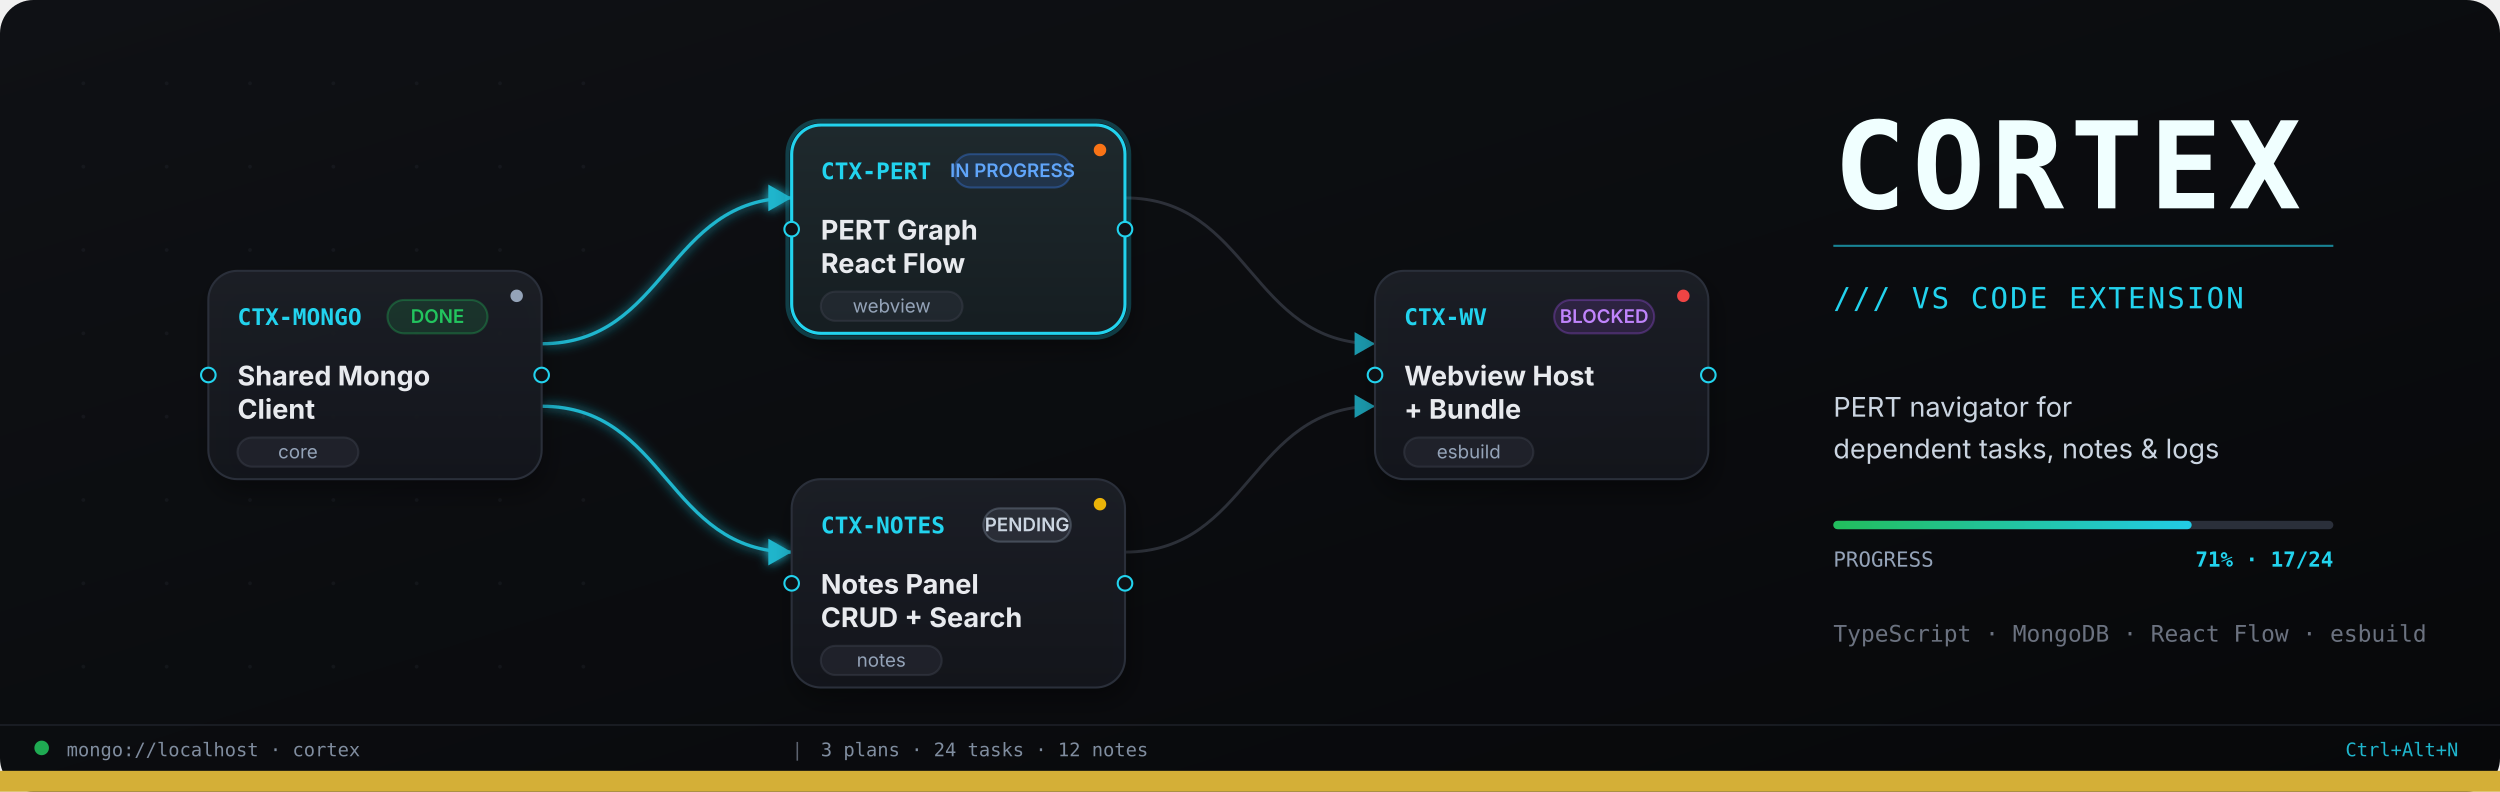
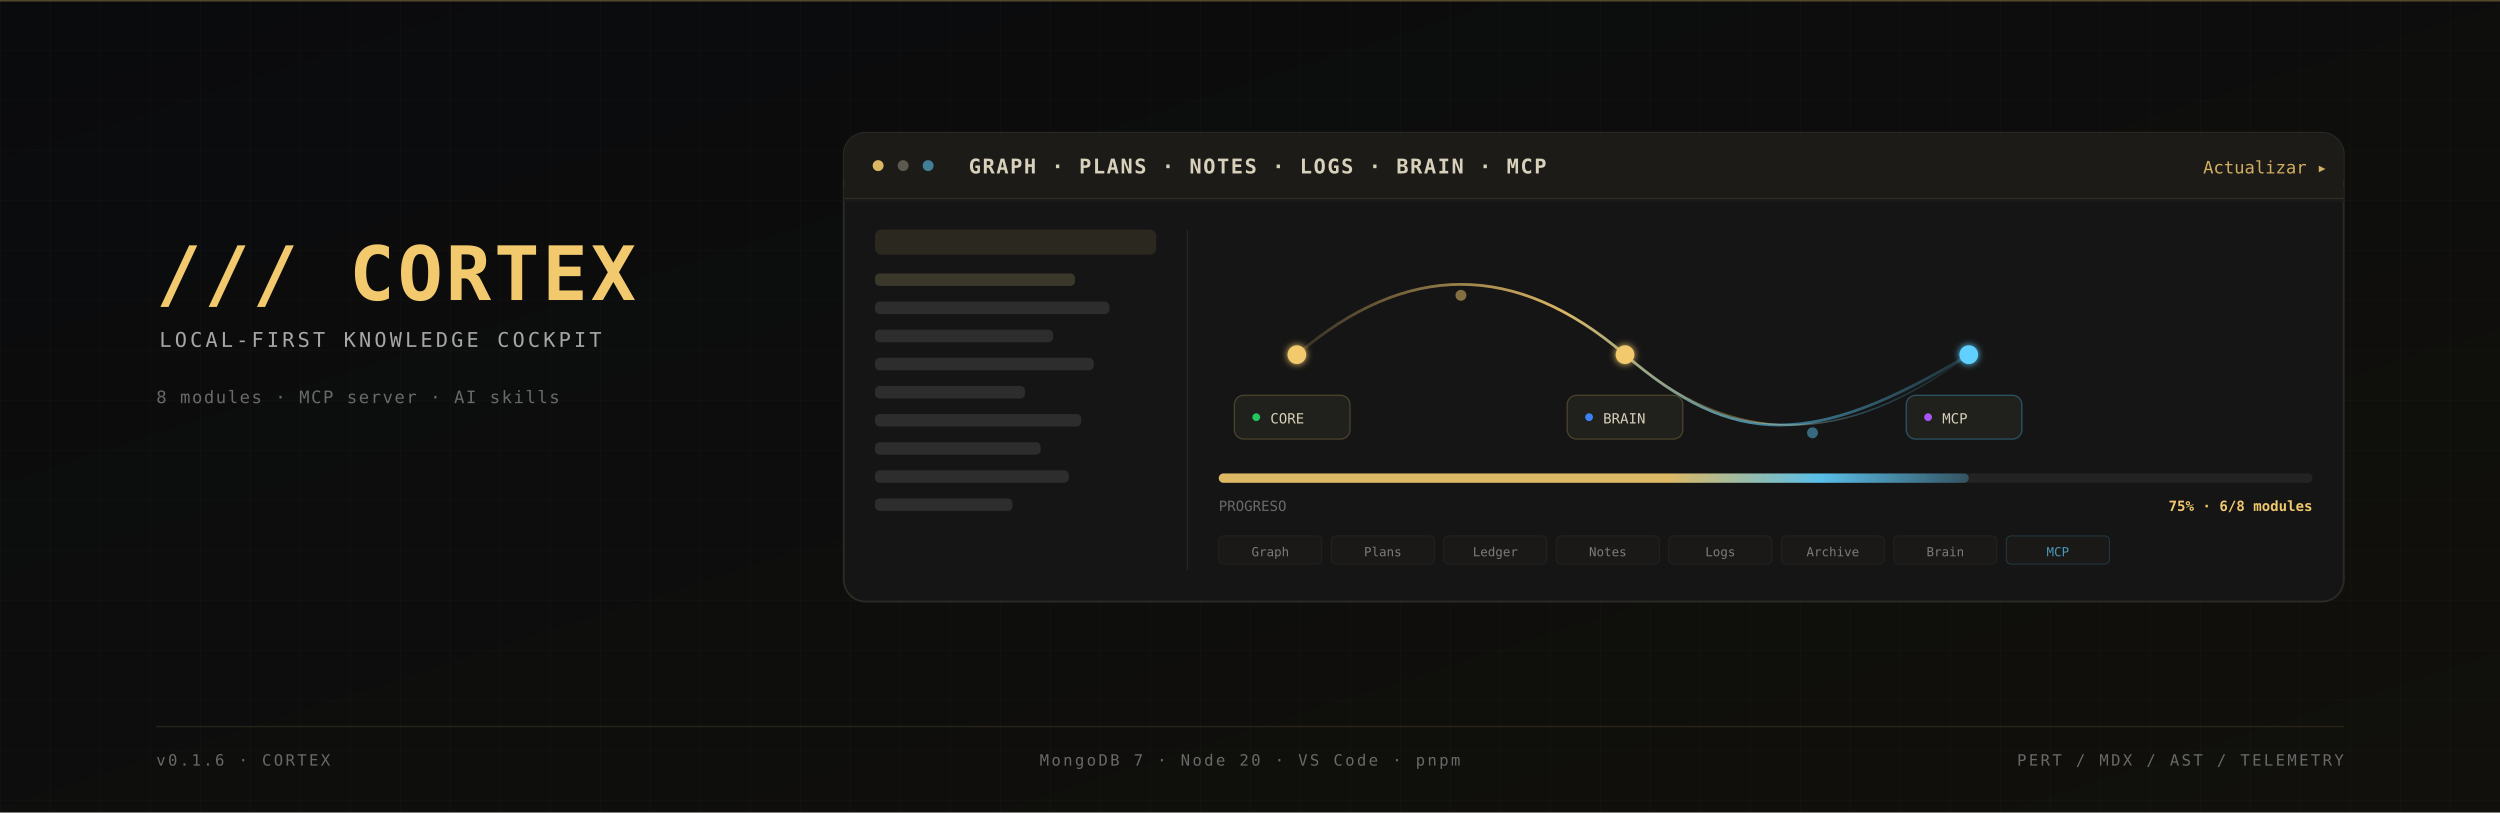
- <svg xmlns="http://www.w3.org/2000/svg" width="1200" height="380" viewBox="0 0 1200 380" fill="none">
+ <svg xmlns="http://www.w3.org/2000/svg" width="1600" height="520" viewBox="0 0 1600 520" role="img" aria-labelledby="title desc">
  <defs>
-     <linearGradient id="bgGrad" x1="0%" y1="0%" x2="100%" y2="100%">
-       <stop offset="0%" stop-color="#0f1115" />
-       <stop offset="100%" stop-color="#07080a" />
+     <linearGradient id="bg" x1="0" y1="0" x2="1" y2="1">
+       <stop offset="0" stop-color="#0a0b0d" />
+       <stop offset="1" stop-color="#11100c" />
    </linearGradient>
-     <linearGradient id="cardGrad" x1="0%" y1="0%" x2="0%" y2="100%">
-       <stop offset="0%" stop-color="#1c1f26" stop-opacity="0.95" />
-       <stop offset="100%" stop-color="#14161c" stop-opacity="0.95" />
+     <linearGradient id="line" x1="0" y1="0" x2="1" y2="0">
+       <stop offset="0" stop-color="#f2c96d" stop-opacity="0.15" />
+       <stop offset="0.4" stop-color="#f2c96d" stop-opacity="0.9" />
+       <stop offset="0.7" stop-color="#5fd0ff" stop-opacity="0.6" />
+       <stop offset="1" stop-color="#5fd0ff" stop-opacity="0.15" />
    </linearGradient>
-     <linearGradient id="cardGradActive" x1="0%" y1="0%" x2="0%" y2="100%">
-       <stop offset="0%" stop-color="#1f2a2e" stop-opacity="0.98" />
-       <stop offset="100%" stop-color="#161e22" stop-opacity="0.98" />
+     <linearGradient id="barFill" x1="0" y1="0" x2="1" y2="0">
+       <stop offset="0" stop-color="#f2c96d" />
+       <stop offset="0.6" stop-color="#f2c96d" />
+       <stop offset="0.8" stop-color="#5fd0ff" />
+       <stop offset="1" stop-color="#5fd0ff" stop-opacity="0.3" />
    </linearGradient>
-     <linearGradient id="progressFill" x1="0%" y1="0%" x2="100%" y2="0%">
-       <stop offset="0%" stop-color="#22c55e" />
-       <stop offset="100%" stop-color="#22d3ee" />
-     </linearGradient>
-     <filter id="edgeGlow" x="-50%" y="-50%" width="200%" height="200%">
+     <filter id="glow" x="-50%" y="-50%" width="200%" height="200%">
      <feGaussianBlur stdDeviation="2.5" result="blur" />
      <feMerge>
        <feMergeNode in="blur" />
        <feMergeNode in="SourceGraphic" />
      </feMerge>
    </filter>
-     <filter id="cardShadow" x="-20%" y="-20%" width="140%" height="140%">
-       <feGaussianBlur stdDeviation="6" />
-     </filter>
-     <marker id="arrowCyan" markerWidth="8" markerHeight="8" refX="7" refY="4" orient="auto">
-       <path d="M0,0 L0,8 L7,4 z" fill="#22d3ee" />
-     </marker>
+     <pattern id="grid" width="32" height="32" patternUnits="userSpaceOnUse">
+       <path d="M 32 0 L 0 0 0 32" fill="none" stroke="#ffffff" stroke-opacity="0.02" stroke-width="1" />
+     </pattern>
  </defs>
-   <rect width="1200" height="380" rx="16" fill="url(#bgGrad)" />
-   <g opacity="0.18">
-     <circle cx="40" cy="40" r="0.9" fill="#3a3f4a" />
-     <circle cx="80" cy="40" r="0.9" fill="#3a3f4a" />
-     <circle cx="120" cy="40" r="0.9" fill="#3a3f4a" />
-     <circle cx="160" cy="40" r="0.9" fill="#3a3f4a" />
-     <circle cx="200" cy="40" r="0.9" fill="#3a3f4a" />
-     <circle cx="240" cy="40" r="0.9" fill="#3a3f4a" />
-     <circle cx="280" cy="40" r="0.9" fill="#3a3f4a" />
-     <circle cx="40" cy="80" r="0.9" fill="#3a3f4a" />
-     <circle cx="80" cy="80" r="0.9" fill="#3a3f4a" />
-     <circle cx="120" cy="80" r="0.9" fill="#3a3f4a" />
-     <circle cx="160" cy="80" r="0.9" fill="#3a3f4a" />
-     <circle cx="200" cy="80" r="0.9" fill="#3a3f4a" />
-     <circle cx="240" cy="80" r="0.9" fill="#3a3f4a" />
-     <circle cx="280" cy="80" r="0.9" fill="#3a3f4a" />
-     <circle cx="40" cy="120" r="0.9" fill="#3a3f4a" />
-     <circle cx="80" cy="120" r="0.9" fill="#3a3f4a" />
-     <circle cx="120" cy="120" r="0.9" fill="#3a3f4a" />
-     <circle cx="160" cy="120" r="0.9" fill="#3a3f4a" />
-     <circle cx="200" cy="120" r="0.9" fill="#3a3f4a" />
-     <circle cx="240" cy="120" r="0.9" fill="#3a3f4a" />
-     <circle cx="280" cy="120" r="0.9" fill="#3a3f4a" />
-     <circle cx="40" cy="160" r="0.9" fill="#3a3f4a" />
-     <circle cx="80" cy="160" r="0.9" fill="#3a3f4a" />
-     <circle cx="120" cy="160" r="0.9" fill="#3a3f4a" />
-     <circle cx="160" cy="160" r="0.9" fill="#3a3f4a" />
-     <circle cx="200" cy="160" r="0.9" fill="#3a3f4a" />
-     <circle cx="240" cy="160" r="0.9" fill="#3a3f4a" />
-     <circle cx="280" cy="160" r="0.9" fill="#3a3f4a" />
-     <circle cx="40" cy="200" r="0.9" fill="#3a3f4a" />
-     <circle cx="80" cy="200" r="0.9" fill="#3a3f4a" />
-     <circle cx="120" cy="200" r="0.9" fill="#3a3f4a" />
-     <circle cx="160" cy="200" r="0.9" fill="#3a3f4a" />
-     <circle cx="200" cy="200" r="0.9" fill="#3a3f4a" />
-     <circle cx="240" cy="200" r="0.9" fill="#3a3f4a" />
-     <circle cx="280" cy="200" r="0.9" fill="#3a3f4a" />
-     <circle cx="40" cy="240" r="0.9" fill="#3a3f4a" />
-     <circle cx="80" cy="240" r="0.9" fill="#3a3f4a" />
-     <circle cx="120" cy="240" r="0.9" fill="#3a3f4a" />
-     <circle cx="160" cy="240" r="0.9" fill="#3a3f4a" />
-     <circle cx="200" cy="240" r="0.9" fill="#3a3f4a" />
-     <circle cx="240" cy="240" r="0.9" fill="#3a3f4a" />
-     <circle cx="280" cy="240" r="0.9" fill="#3a3f4a" />
-     <circle cx="40" cy="280" r="0.9" fill="#3a3f4a" />
-     <circle cx="80" cy="280" r="0.9" fill="#3a3f4a" />
-     <circle cx="120" cy="280" r="0.9" fill="#3a3f4a" />
-     <circle cx="160" cy="280" r="0.9" fill="#3a3f4a" />
-     <circle cx="200" cy="280" r="0.9" fill="#3a3f4a" />
-     <circle cx="240" cy="280" r="0.9" fill="#3a3f4a" />
-     <circle cx="280" cy="280" r="0.9" fill="#3a3f4a" />
-     <circle cx="40" cy="320" r="0.9" fill="#3a3f4a" />
-     <circle cx="80" cy="320" r="0.9" fill="#3a3f4a" />
-     <circle cx="120" cy="320" r="0.9" fill="#3a3f4a" />
-     <circle cx="160" cy="320" r="0.9" fill="#3a3f4a" />
-     <circle cx="200" cy="320" r="0.9" fill="#3a3f4a" />
-     <circle cx="240" cy="320" r="0.9" fill="#3a3f4a" />
-     <circle cx="280" cy="320" r="0.9" fill="#3a3f4a" />
+   <rect width="1600" height="520" rx="0" fill="url(#bg)" />
+   <rect width="1600" height="520" fill="url(#grid)" />
+   <rect x="0" y="0" width="1600" height="1" fill="#f2c96d" opacity="0.3" />
+   <g transform="translate(100 110)">
+     <text x="0" y="82" fill="#f2c96d" font-family="Cascadia Mono, Consolas, monospace" font-size="48" font-weight="800" letter-spacing="2">/// CORTEX</text>
+     <text x="2" y="112" fill="#a7a7a7" font-family="Cascadia Mono, Consolas, monospace" font-size="13" letter-spacing="2">LOCAL-FIRST KNOWLEDGE COCKPIT</text>
+     <text x="0" y="148" fill="#696969" font-family="Cascadia Mono, Consolas, monospace" font-size="11" letter-spacing="1">8 modules · MCP server · AI skills</text>
  </g>
-   <path d="M0 370 L1200 370 L1200 380 L0 380 Z" fill="#D4AF37" />
-   <path d="M260 165 C 320 165, 320 95, 380 95" stroke="#22d3ee" stroke-width="1.6" fill="none" opacity="0.85" filter="url(#edgeGlow)" marker-end="url(#arrowCyan)" />
-   <path d="M260 195 C 320 195, 320 265, 380 265" stroke="#22d3ee" stroke-width="1.6" fill="none" opacity="0.85" filter="url(#edgeGlow)" marker-end="url(#arrowCyan)" />
-   <path d="M540 95 C 600 95, 600 165, 660 165" stroke="#3a3f4a" stroke-width="1.4" fill="none" opacity="0.7" marker-end="url(#arrowCyan)" />
-   <path d="M540 265 C 600 265, 600 195, 660 195" stroke="#3a3f4a" stroke-width="1.4" fill="none" opacity="0.7" marker-end="url(#arrowCyan)" />
-   <g transform="translate(100, 130)">
-     <rect x="2" y="6" width="160" height="100" rx="14" fill="#000" opacity="0.35" filter="url(#cardShadow)" />
-     <rect width="160" height="100" rx="14" fill="url(#cardGrad)" stroke="#2a2f3a" stroke-width="1" />
-     <circle cx="0" cy="50" r="3.5" fill="#0f1115" stroke="#22d3ee" stroke-width="1" />
-     <circle cx="160" cy="50" r="3.5" fill="#0f1115" stroke="#22d3ee" stroke-width="1" />
-     <circle cx="148" cy="12" r="3" fill="#94a3b8" />
-     <text x="14" y="26" font-family="JetBrains Mono, ui-monospace, monospace" font-size="11" fill="#22d3ee" font-weight="700">CTX-MONGO</text>
-     <rect x="86" y="14" width="48" height="16" rx="8" fill="#22c55e" fill-opacity="0.14" stroke="#22c55e" stroke-opacity="0.3" />
-     <text x="110" y="25" text-anchor="middle" font-family="Inter, system-ui, sans-serif" font-size="9" fill="#22c55e" font-weight="600">DONE</text>
-     <text x="14" y="55" font-family="Inter, system-ui, sans-serif" font-size="13" fill="#e8eaee" font-weight="700">Shared Mongo</text>
-     <text x="14" y="71" font-family="Inter, system-ui, sans-serif" font-size="13" fill="#e8eaee" font-weight="700">Client</text>
-     <rect x="14" y="80" width="58" height="14" rx="7" fill="#3a3f4a" fill-opacity="0.3" stroke="#3a3f4a" stroke-opacity="0.5" />
-     <text x="43" y="90" text-anchor="middle" font-family="Inter, system-ui, sans-serif" font-size="9" fill="#94a3b8">core</text>
+   <g transform="translate(540 85)">
+     <rect x="0" y="0" width="960" height="300" rx="14" fill="#151515" stroke="#2b2a25" stroke-width="1.2" />
+     <rect x="0" y="0" width="960" height="42" rx="14" fill="#1c1b18" />
+     <rect x="0" y="34" width="960" height="10" fill="#1c1b18" />
+     <path d="M0 42h960" stroke="#2f2b22" stroke-width="0.8" />
+     <circle cx="22" cy="21" r="3.5" fill="#f2c96d" opacity="0.9" />
+     <circle cx="38" cy="21" r="3.5" fill="#787466" opacity="0.7" />
+     <circle cx="54" cy="21" r="3.5" fill="#5fd0ff" opacity="0.55" />
+     <text x="80" y="26" fill="#d7d0ba" font-family="Cascadia Mono, Consolas, monospace" font-size="13" font-weight="700" letter-spacing="1">GRAPH · PLANS · NOTES · LOGS · BRAIN · MCP</text>
+     <text x="870" y="26" fill="#f2c96d" font-family="Cascadia Mono, Consolas, monospace" font-size="11" opacity="0.85">Actualizar ▸</text>
+     <g transform="translate(20 62)">
+       <rect x="0" y="0" width="180" height="16" rx="4" fill="#2b291f" />
+       <rect x="0" y="28" width="128" height="8" rx="3" fill="#3a372b" />
+       <rect x="0" y="46" width="150" height="8" rx="3" fill="#2d2d2d" />
+       <rect x="0" y="64" width="114" height="8" rx="3" fill="#2d2d2d" />
+       <rect x="0" y="82" width="140" height="8" rx="3" fill="#2d2d2d" />
+       <rect x="0" y="100" width="96" height="8" rx="3" fill="#2d2d2d" />
+       <rect x="0" y="118" width="132" height="8" rx="3" fill="#2d2d2d" />
+       <rect x="0" y="136" width="106" height="8" rx="3" fill="#2d2d2d" />
+       <rect x="0" y="154" width="124" height="8" rx="3" fill="#2d2d2d" />
+       <rect x="0" y="172" width="88" height="8" rx="3" fill="#2d2d2d" />
+     </g>
+     <line x1="220" y1="62" x2="220" y2="280" stroke="#262626" stroke-width="0.8" />
+     <g transform="translate(240 62)">
+       <path d="M50 80 C 120 20, 190 20, 260 80 S 380 140, 480 80" fill="none" stroke="url(#line)" stroke-width="1.8" stroke-linecap="round" />
+       <path d="M260 80 C 330 140, 400 140, 480 80" fill="none" stroke="url(#line)" stroke-width="1" stroke-linecap="round" opacity="0.45" />
+       <g filter="url(#glow)">
+         <circle cx="50" cy="80" r="6" fill="#f2c96d" />
+         <circle cx="260" cy="80" r="6" fill="#f2c96d" />
+         <circle cx="480" cy="80" r="6" fill="#5fd0ff" />
+       </g>
+       <circle cx="155" cy="42" r="3.5" fill="#f2c96d" opacity="0.5" />
+       <circle cx="380" cy="130" r="3.5" fill="#5fd0ff" opacity="0.45" />
+       <rect x="10" y="106" width="74" height="28" rx="6" fill="#20201d" stroke="#4b432b" stroke-width="0.8" />
+       <circle cx="24" cy="120" r="2.5" fill="#22c55e" />
+       <text x="33" y="124" fill="#d7d0ba" font-family="Cascadia Mono, Consolas, monospace" font-size="9">CORE</text>
+       <rect x="223" y="106" width="74" height="28" rx="6" fill="#20201d" stroke="#4b432b" stroke-width="0.8" />
+       <circle cx="237" cy="120" r="2.5" fill="#3b82f6" />
+       <text x="246" y="124" fill="#d7d0ba" font-family="Cascadia Mono, Consolas, monospace" font-size="9">BRAIN</text>
+       <rect x="440" y="106" width="74" height="28" rx="6" fill="#20201d" stroke="#2b5666" stroke-width="0.8" />
+       <circle cx="454" cy="120" r="2.5" fill="#a855f7" />
+       <text x="463" y="124" fill="#d7d0ba" font-family="Cascadia Mono, Consolas, monospace" font-size="9">MCP</text>
+       <rect x="0" y="156" width="700" height="6" rx="3" fill="#232323" />
+       <rect x="0" y="156" width="480" height="6" rx="3" fill="url(#barFill)" opacity="0.9" />
+       <text x="0" y="180" fill="#696969" font-family="Cascadia Mono, Consolas, monospace" font-size="9">PROGRESO</text>
+       <text x="700" y="180" text-anchor="end" fill="#f2c96d" font-family="Cascadia Mono, Consolas, monospace" font-size="9" font-weight="600">75% · 6/8 modules</text>
+       <g transform="translate(0, 196)" opacity="0.7">
+         <rect x="0" y="0" width="66" height="18" rx="3" fill="#1c1b18" stroke="#2b2a25" stroke-width="0.5" />
+         <text x="33" y="13" text-anchor="middle" fill="#a7a7a7" font-family="Cascadia Mono, Consolas, monospace" font-size="8">Graph</text>
+         <rect x="72" y="0" width="66" height="18" rx="3" fill="#1c1b18" stroke="#2b2a25" stroke-width="0.5" />
+         <text x="105" y="13" text-anchor="middle" fill="#a7a7a7" font-family="Cascadia Mono, Consolas, monospace" font-size="8">Plans</text>
+         <rect x="144" y="0" width="66" height="18" rx="3" fill="#1c1b18" stroke="#2b2a25" stroke-width="0.5" />
+         <text x="177" y="13" text-anchor="middle" fill="#a7a7a7" font-family="Cascadia Mono, Consolas, monospace" font-size="8">Ledger</text>
+         <rect x="216" y="0" width="66" height="18" rx="3" fill="#1c1b18" stroke="#2b2a25" stroke-width="0.5" />
+         <text x="249" y="13" text-anchor="middle" fill="#a7a7a7" font-family="Cascadia Mono, Consolas, monospace" font-size="8">Notes</text>
+         <rect x="288" y="0" width="66" height="18" rx="3" fill="#1c1b18" stroke="#2b2a25" stroke-width="0.5" />
+         <text x="321" y="13" text-anchor="middle" fill="#a7a7a7" font-family="Cascadia Mono, Consolas, monospace" font-size="8">Logs</text>
+         <rect x="360" y="0" width="66" height="18" rx="3" fill="#1c1b18" stroke="#2b2a25" stroke-width="0.5" />
+         <text x="393" y="13" text-anchor="middle" fill="#a7a7a7" font-family="Cascadia Mono, Consolas, monospace" font-size="8">Archive</text>
+         <rect x="432" y="0" width="66" height="18" rx="3" fill="#1c1b18" stroke="#2b2a25" stroke-width="0.5" />
+         <text x="465" y="13" text-anchor="middle" fill="#a7a7a7" font-family="Cascadia Mono, Consolas, monospace" font-size="8">Brain</text>
+         <rect x="504" y="0" width="66" height="18" rx="3" fill="#1c1b18" stroke="#2b5666" stroke-width="0.5" />
+         <text x="537" y="13" text-anchor="middle" fill="#5fd0ff" font-family="Cascadia Mono, Consolas, monospace" font-size="8">MCP</text>
+       </g>
+     </g>
  </g>
-   <g transform="translate(380, 60)">
-     <rect x="2" y="6" width="160" height="100" rx="14" fill="#000" opacity="0.4" filter="url(#cardShadow)" />
-     <rect width="160" height="100" rx="14" fill="url(#cardGradActive)" stroke="#22d3ee" stroke-width="1.5" />
-     <rect x="-2" y="-2" width="164" height="104" rx="16" fill="none" stroke="#22d3ee" stroke-opacity="0.25" stroke-width="2" />
-     <circle cx="0" cy="50" r="3.5" fill="#0f1115" stroke="#22d3ee" stroke-width="1" />
-     <circle cx="160" cy="50" r="3.5" fill="#0f1115" stroke="#22d3ee" stroke-width="1" />
-     <circle cx="148" cy="12" r="3" fill="#f97316" />
-     <text x="14" y="26" font-family="JetBrains Mono, ui-monospace, monospace" font-size="11" fill="#22d3ee" font-weight="700">CTX-PERT</text>
-     <rect x="78" y="14" width="56" height="16" rx="8" fill="#3b82f6" fill-opacity="0.16" stroke="#3b82f6" stroke-opacity="0.35" />
-     <text x="106" y="25" text-anchor="middle" font-family="Inter, system-ui, sans-serif" font-size="9" fill="#60a5fa" font-weight="600">IN PROGRESS</text>
-     <text x="14" y="55" font-family="Inter, system-ui, sans-serif" font-size="13" fill="#e8eaee" font-weight="700">PERT Graph</text>
-     <text x="14" y="71" font-family="Inter, system-ui, sans-serif" font-size="13" fill="#e8eaee" font-weight="700">React Flow</text>
-     <rect x="14" y="80" width="68" height="14" rx="7" fill="#3a3f4a" fill-opacity="0.3" stroke="#3a3f4a" stroke-opacity="0.5" />
-     <text x="48" y="90" text-anchor="middle" font-family="Inter, system-ui, sans-serif" font-size="9" fill="#94a3b8">webview</text>
-   </g>
-   <g transform="translate(380, 230)">
-     <rect x="2" y="6" width="160" height="100" rx="14" fill="#000" opacity="0.35" filter="url(#cardShadow)" />
-     <rect width="160" height="100" rx="14" fill="url(#cardGrad)" stroke="#2a2f3a" stroke-width="1" />
-     <circle cx="0" cy="50" r="3.5" fill="#0f1115" stroke="#22d3ee" stroke-width="1" />
-     <circle cx="160" cy="50" r="3.5" fill="#0f1115" stroke="#22d3ee" stroke-width="1" />
-     <circle cx="148" cy="12" r="3" fill="#eab308" />
-     <text x="14" y="26" font-family="JetBrains Mono, ui-monospace, monospace" font-size="11" fill="#22d3ee" font-weight="700">CTX-NOTES</text>
-     <rect x="92" y="14" width="42" height="16" rx="8" fill="#94a3b8" fill-opacity="0.14" stroke="#94a3b8" stroke-opacity="0.3" />
-     <text x="113" y="25" text-anchor="middle" font-family="Inter, system-ui, sans-serif" font-size="9" fill="#cbd5e1" font-weight="600">PENDING</text>
-     <text x="14" y="55" font-family="Inter, system-ui, sans-serif" font-size="13" fill="#e8eaee" font-weight="700">Notes Panel</text>
-     <text x="14" y="71" font-family="Inter, system-ui, sans-serif" font-size="13" fill="#e8eaee" font-weight="700">CRUD + Search</text>
-     <rect x="14" y="80" width="58" height="14" rx="7" fill="#3a3f4a" fill-opacity="0.3" stroke="#3a3f4a" stroke-opacity="0.5" />
-     <text x="43" y="90" text-anchor="middle" font-family="Inter, system-ui, sans-serif" font-size="9" fill="#94a3b8">notes</text>
-   </g>
-   <g transform="translate(660, 130)">
-     <rect x="2" y="6" width="160" height="100" rx="14" fill="#000" opacity="0.35" filter="url(#cardShadow)" />
-     <rect width="160" height="100" rx="14" fill="url(#cardGrad)" stroke="#2a2f3a" stroke-width="1" />
-     <circle cx="0" cy="50" r="3.5" fill="#0f1115" stroke="#22d3ee" stroke-width="1" />
-     <circle cx="160" cy="50" r="3.5" fill="#0f1115" stroke="#22d3ee" stroke-width="1" />
-     <circle cx="148" cy="12" r="3" fill="#ef4444" />
-     <text x="14" y="26" font-family="JetBrains Mono, ui-monospace, monospace" font-size="11" fill="#22d3ee" font-weight="700">CTX-WV</text>
-     <rect x="86" y="14" width="48" height="16" rx="8" fill="#a855f7" fill-opacity="0.14" stroke="#a855f7" stroke-opacity="0.3" />
-     <text x="110" y="25" text-anchor="middle" font-family="Inter, system-ui, sans-serif" font-size="9" fill="#c084fc" font-weight="600">BLOCKED</text>
-     <text x="14" y="55" font-family="Inter, system-ui, sans-serif" font-size="13" fill="#e8eaee" font-weight="700">Webview Host</text>
-     <text x="14" y="71" font-family="Inter, system-ui, sans-serif" font-size="13" fill="#e8eaee" font-weight="700">+ Bundle</text>
-     <rect x="14" y="80" width="62" height="14" rx="7" fill="#3a3f4a" fill-opacity="0.3" stroke="#3a3f4a" stroke-opacity="0.5" />
-     <text x="45" y="90" text-anchor="middle" font-family="Inter, system-ui, sans-serif" font-size="9" fill="#94a3b8">esbuild</text>
-   </g>
-   <g transform="translate(880, 100)">
-     <text x="0" y="0" font-family="JetBrains Mono, ui-monospace, monospace" font-size="58" fill="#F0FFFF" font-weight="700" letter-spacing="3">CORTEX</text>
-     <line x1="0" y1="18" x2="240" y2="18" stroke="#22d3ee" stroke-width="1" opacity="0.6" />
-     <text x="0" y="48" font-family="JetBrains Mono, ui-monospace, monospace" font-size="14" fill="#22d3ee" letter-spacing="1">/// VS CODE EXTENSION</text>
-     <text x="0" y="100" font-family="Inter, system-ui, sans-serif" font-size="13" fill="#cbd5e1">PERT navigator for</text>
-     <text x="0" y="120" font-family="Inter, system-ui, sans-serif" font-size="13" fill="#cbd5e1">dependent tasks, notes &amp; logs</text>
-     <g transform="translate(0, 150)">
-       <rect width="240" height="4" rx="2" fill="#2a2f3a" />
-       <rect width="172" height="4" rx="2" fill="url(#progressFill)" opacity="0.95" />
-       <text x="0" y="22" font-family="JetBrains Mono, ui-monospace, monospace" font-size="10" fill="#94a3b8">PROGRESS</text>
-       <text x="240" y="22" text-anchor="end" font-family="JetBrains Mono, ui-monospace, monospace" font-size="10" fill="#22d3ee" font-weight="600">71% · 17/24</text>
-     </g>
-     <text x="0" y="208" font-family="JetBrains Mono, ui-monospace, monospace" font-size="11" fill="#6b7280">TypeScript · MongoDB · React Flow · esbuild</text>
-   </g>
-   <g transform="translate(0, 348)" opacity="0.85">
-     <line x1="0" y1="0" x2="1200" y2="0" stroke="#2a2f3a" stroke-width="0.5" />
-     <circle cx="20" cy="11" r="3.5" fill="#22c55e" />
-     <text x="32" y="15" font-family="JetBrains Mono, ui-monospace, monospace" font-size="9" fill="#94a3b8">mongo://localhost · cortex</text>
-     <text x="380" y="15" font-family="JetBrains Mono, ui-monospace, monospace" font-size="9" fill="#6b7280">|</text>
-     <text x="394" y="15" font-family="JetBrains Mono, ui-monospace, monospace" font-size="9" fill="#94a3b8">3 plans · 24 tasks · 12 notes</text>
-     <text x="1180" y="15" text-anchor="end" font-family="JetBrains Mono, ui-monospace, monospace" font-size="9" fill="#22d3ee">Ctrl+Alt+N</text>
+   <line x1="100" y1="465" x2="1500" y2="465" stroke="#f2c96d" stroke-opacity="0.12" stroke-width="0.8" />
+   <g fill="#696969" font-family="Cascadia Mono, Consolas, monospace" font-size="10" letter-spacing="1.5">
+     <text x="100" y="490">v0.1.6 · CORTEX</text>
+     <text x="800" y="490" text-anchor="middle">MongoDB 7 · Node 20 · VS Code · pnpm</text>
+     <text x="1500" y="490" text-anchor="end">PERT / MDX / AST / TELEMETRY</text>
  </g>
</svg>
